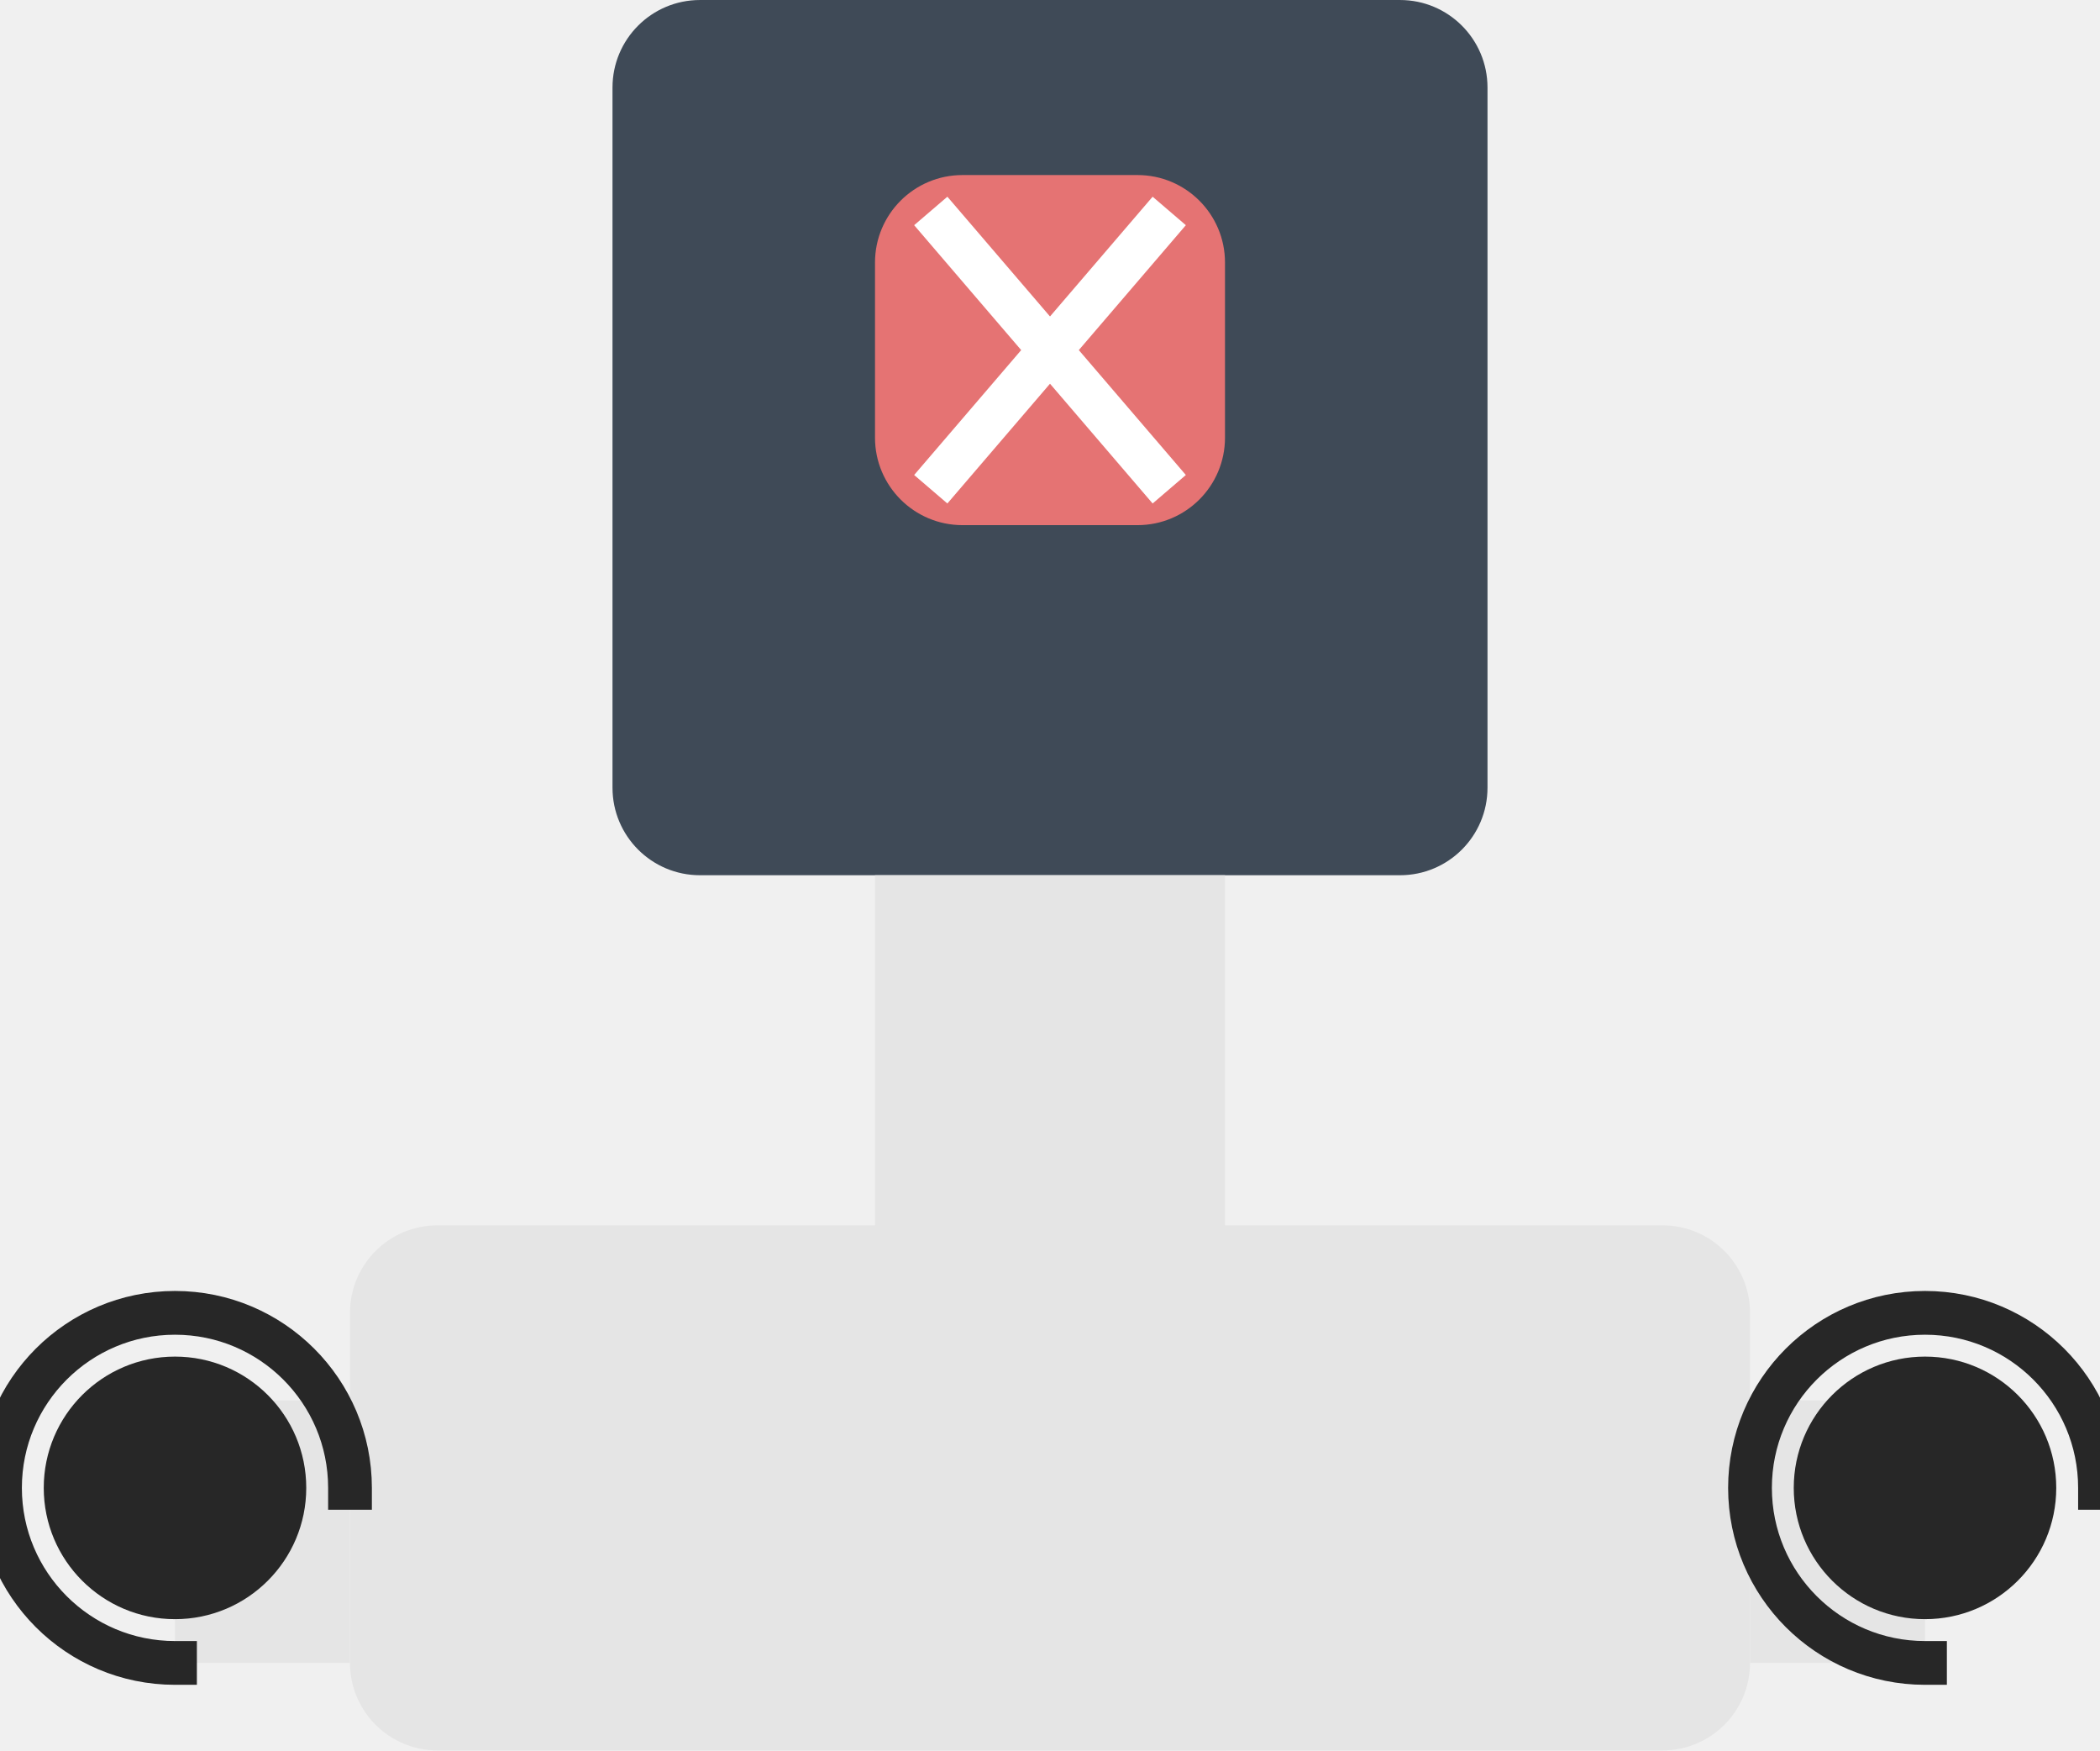
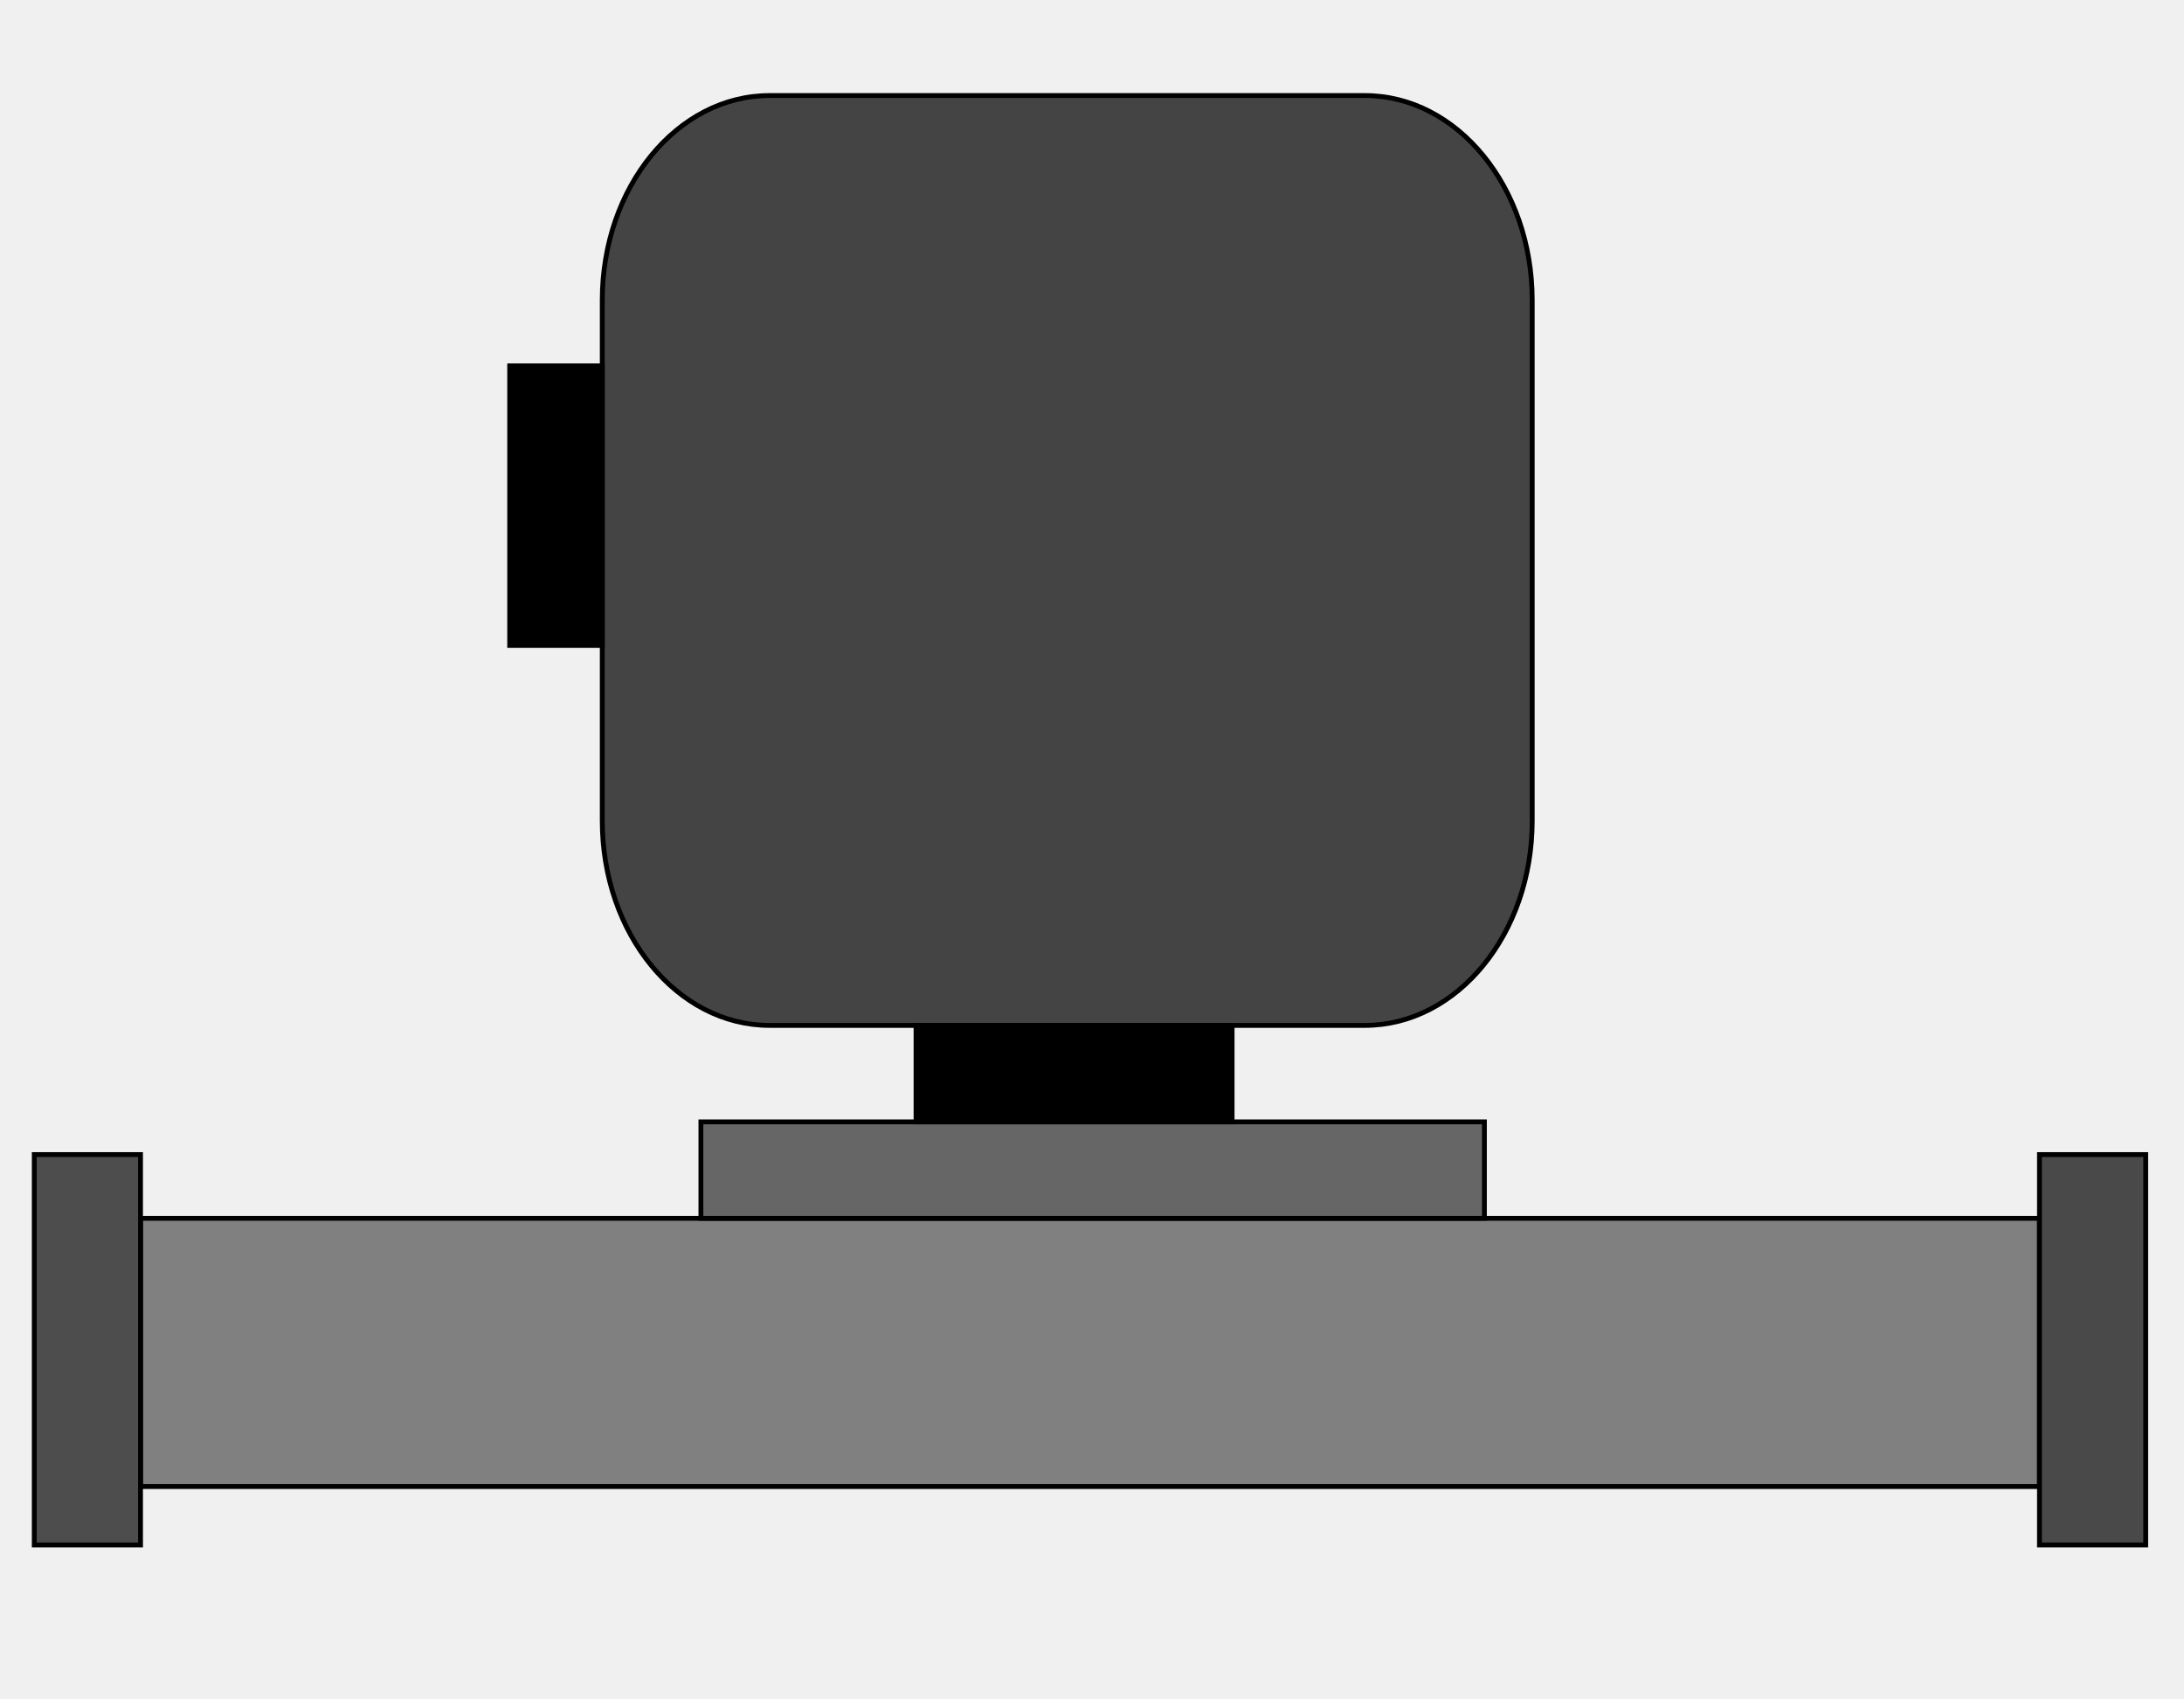
- <svg xmlns="http://www.w3.org/2000/svg" width="16.933mm" height="14.111mm" viewBox="0 0 48 40" version="1.2" baseProfile="tiny">
+ <svg xmlns="http://www.w3.org/2000/svg" xml:space="preserve" width="4.688in" height="3.646in" version="1.1" style="shape-rendering:geometricPrecision; text-rendering:geometricPrecision; image-rendering:optimizeQuality; fill-rule:evenodd; clip-rule:evenodd" viewBox="0 0 4687.5 3645.83">
  <defs>
- </defs>
-   <g fill="none" stroke="black" stroke-width="1" fill-rule="evenodd" stroke-linecap="square" stroke-linejoin="bevel">
-     <g fill="none" stroke="#000000" stroke-opacity="1" stroke-width="1" stroke-linecap="square" stroke-linejoin="bevel" transform="matrix(1,0,0,1,0,0)" font-family="MS Shell Dlg 2" font-size="8.25" font-weight="400" font-style="normal">
- </g>
-     <g fill="none" stroke="#000000" stroke-opacity="1" stroke-width="1" stroke-linecap="square" stroke-linejoin="bevel" transform="matrix(1,0,0,1,4,0)" font-family="MS Shell Dlg 2" font-size="8.25" font-weight="400" font-style="normal">
- </g>
-     <g fill="none" stroke="#000000" stroke-opacity="1" stroke-width="1" stroke-linecap="square" stroke-linejoin="bevel" transform="matrix(1,0,0,1,4,0)" font-family="MS Shell Dlg 2" font-size="8.25" font-weight="400" font-style="normal">
- </g>
-     <g fill="none" stroke="#000000" stroke-opacity="1" stroke-width="1" stroke-linecap="square" stroke-linejoin="bevel" transform="matrix(1,0,0,1,4,0)" font-family="MS Shell Dlg 2" font-size="8.25" font-weight="400" font-style="normal">
- </g>
-     <g fill="#3f4a57" fill-opacity="1" stroke="none" transform="matrix(1,0,0,1,4,0)" font-family="MS Shell Dlg 2" font-size="8.25" font-weight="400" font-style="normal">
-       <path vector-effect="none" fill-rule="evenodd" d="M10,2 C10,0.895 10.895,0 12,0 L28,0 C29.105,0 30,0.895 30,2 L30,18 C30,19.105 29.105,20 28,20 L12,20 C10.895,20 10,19.105 10,18 L10,2" />
-     </g>
-     <g fill="#e5e5e5" fill-opacity="1" stroke="none" transform="matrix(1,0,0,1,4,0)" font-family="MS Shell Dlg 2" font-size="8.25" font-weight="400" font-style="normal">
-       <path vector-effect="none" fill-rule="evenodd" d="M4,30 C4,28.895 4.895,28 6,28 L34,28 C35.105,28 36,28.895 36,30 L36,38 C36,39.105 35.105,40 34,40 L6,40 C4.895,40 4,39.105 4,38 L4,30" />
-       <rect x="16" y="20" width="8" height="20" />
-       <rect x="0" y="32" width="4" height="6" />
-       <rect x="36" y="32" width="4" height="6" />
-     </g>
-     <g fill="#e57373" fill-opacity="1" stroke="none" transform="matrix(1,0,0,1,4,0)" font-family="MS Shell Dlg 2" font-size="8.25" font-weight="400" font-style="normal">
-       <path vector-effect="none" fill-rule="evenodd" d="M16,6 C16,4.895 16.895,4 18,4 L22,4 C23.105,4 24,4.895 24,6 L24,10 C24,11.105 23.105,12 22,12 L18,12 C16.895,12 16,11.105 16,10 L16,6" />
-     </g>
-     <g fill="#e57373" fill-opacity="1" stroke="#ffffff" stroke-opacity="1" stroke-width="1" stroke-linecap="square" stroke-linejoin="bevel" transform="matrix(1,0,0,1,4,0)" font-family="MS Shell Dlg 2" font-size="8.25" font-weight="400" font-style="normal">
-       <polyline fill="none" vector-effect="none" points="17.6,10.8 22.4,5.2 " />
-       <polyline fill="none" vector-effect="none" points="17.6,5.2 22.4,10.8 " />
-     </g>
-     <g fill="none" stroke="#000000" stroke-opacity="1" stroke-width="1" stroke-linecap="square" stroke-linejoin="bevel" transform="matrix(1,0,0,1,4,0)" font-family="MS Shell Dlg 2" font-size="8.25" font-weight="400" font-style="normal">
- </g>
-     <g fill="none" stroke="#000000" stroke-opacity="1" stroke-width="1" stroke-linecap="square" stroke-linejoin="bevel" transform="matrix(1,0,0,1,4,34)" font-family="MS Shell Dlg 2" font-size="8.25" font-weight="400" font-style="normal">
- </g>
-     <g fill="#272727" fill-opacity="1" stroke="#000000" stroke-opacity="0" stroke-width="1" stroke-linecap="square" stroke-linejoin="bevel" transform="matrix(1,0,0,1,4,34)" font-family="MS Shell Dlg 2" font-size="8.25" font-weight="400" font-style="normal">
-       <circle cx="0" cy="0" r="3" />
-     </g>
-     <g fill="none" stroke="#272727" stroke-opacity="1" stroke-width="1" stroke-linecap="square" stroke-linejoin="bevel" transform="matrix(1,0,0,1,4,34)" font-family="MS Shell Dlg 2" font-size="8.25" font-weight="400" font-style="normal">
-       <path vector-effect="none" fill-rule="evenodd" d="M4,0 C4,-2.209 2.209,-4 0,-4 C-2.209,-4 -4,-2.209 -4,0 C-4,2.209 -2.209,4 0,4 " />
-     </g>
-     <g fill="none" stroke="#000000" stroke-opacity="1" stroke-width="1" stroke-linecap="square" stroke-linejoin="bevel" transform="matrix(1,0,0,1,4,34)" font-family="MS Shell Dlg 2" font-size="8.25" font-weight="400" font-style="normal">
- </g>
-     <g fill="none" stroke="#000000" stroke-opacity="1" stroke-width="1" stroke-linecap="square" stroke-linejoin="bevel" transform="matrix(1,0,0,1,44,34)" font-family="MS Shell Dlg 2" font-size="8.25" font-weight="400" font-style="normal">
- </g>
-     <g fill="#272727" fill-opacity="1" stroke="#000000" stroke-opacity="0" stroke-width="1" stroke-linecap="square" stroke-linejoin="bevel" transform="matrix(1,0,0,1,44,34)" font-family="MS Shell Dlg 2" font-size="8.25" font-weight="400" font-style="normal">
-       <circle cx="0" cy="0" r="3" />
-     </g>
-     <g fill="none" stroke="#272727" stroke-opacity="1" stroke-width="1" stroke-linecap="square" stroke-linejoin="bevel" transform="matrix(1,0,0,1,44,34)" font-family="MS Shell Dlg 2" font-size="8.25" font-weight="400" font-style="normal">
-       <path vector-effect="none" fill-rule="evenodd" d="M4,0 C4,-2.209 2.209,-4 0,-4 C-2.209,-4 -4,-2.209 -4,0 C-4,2.209 -2.209,4 0,4 " />
-     </g>
-     <g fill="none" stroke="#000000" stroke-opacity="1" stroke-width="1" stroke-linecap="square" stroke-linejoin="bevel" transform="matrix(1,0,0,1,44,34)" font-family="MS Shell Dlg 2" font-size="8.25" font-weight="400" font-style="normal">
- </g>
-     <g fill="none" stroke="#000000" stroke-opacity="1" stroke-width="1" stroke-linecap="square" stroke-linejoin="bevel" transform="matrix(1,0,0,1,0,0)" font-family="MS Shell Dlg 2" font-size="8.25" font-weight="400" font-style="normal">
- </g>
+     <style type="text/css">
+    
+     .str0 {stroke:black;stroke-width:10.41;stroke-miterlimit:2.613}
+     .fil1 {fill:black}
+     .fil0 {fill:#454444}
+     .fil5 {fill:#4A4949}
+     .fil3 {fill:#4D4D4D}
+     .fil4 {fill:#666666}
+     .fil2 {fill:gray}
+    
+   </style>
+   </defs>
+   <g id="Layer_x0020_1">
+     <rect class="fil0 str0" x="1292.58" y="205.11" width="1996.03" height="1996.03" rx="359.3" ry="439.14" />
+     <rect class="fil1 str0" x="1093.86" y="785.35" width="198.72" height="600.21" />
+     <rect class="fil2 str0" x="301.46" y="2615.26" width="4075.97" height="575.76" />
+     <rect class="fil3 str0" x="73.44" y="2478.44" width="228.02" height="838" />
+     <rect class="fil4 str0" x="1504.31" y="2408.21" width="1681.69" height="207.06" />
+     <rect class="fil1 str0" x="1966.06" y="2201.16" width="678.38" height="207.06" />
+     <rect class="fil5 str0" x="4377.44" y="2478.44" width="228.02" height="838" />
  </g>
</svg>
